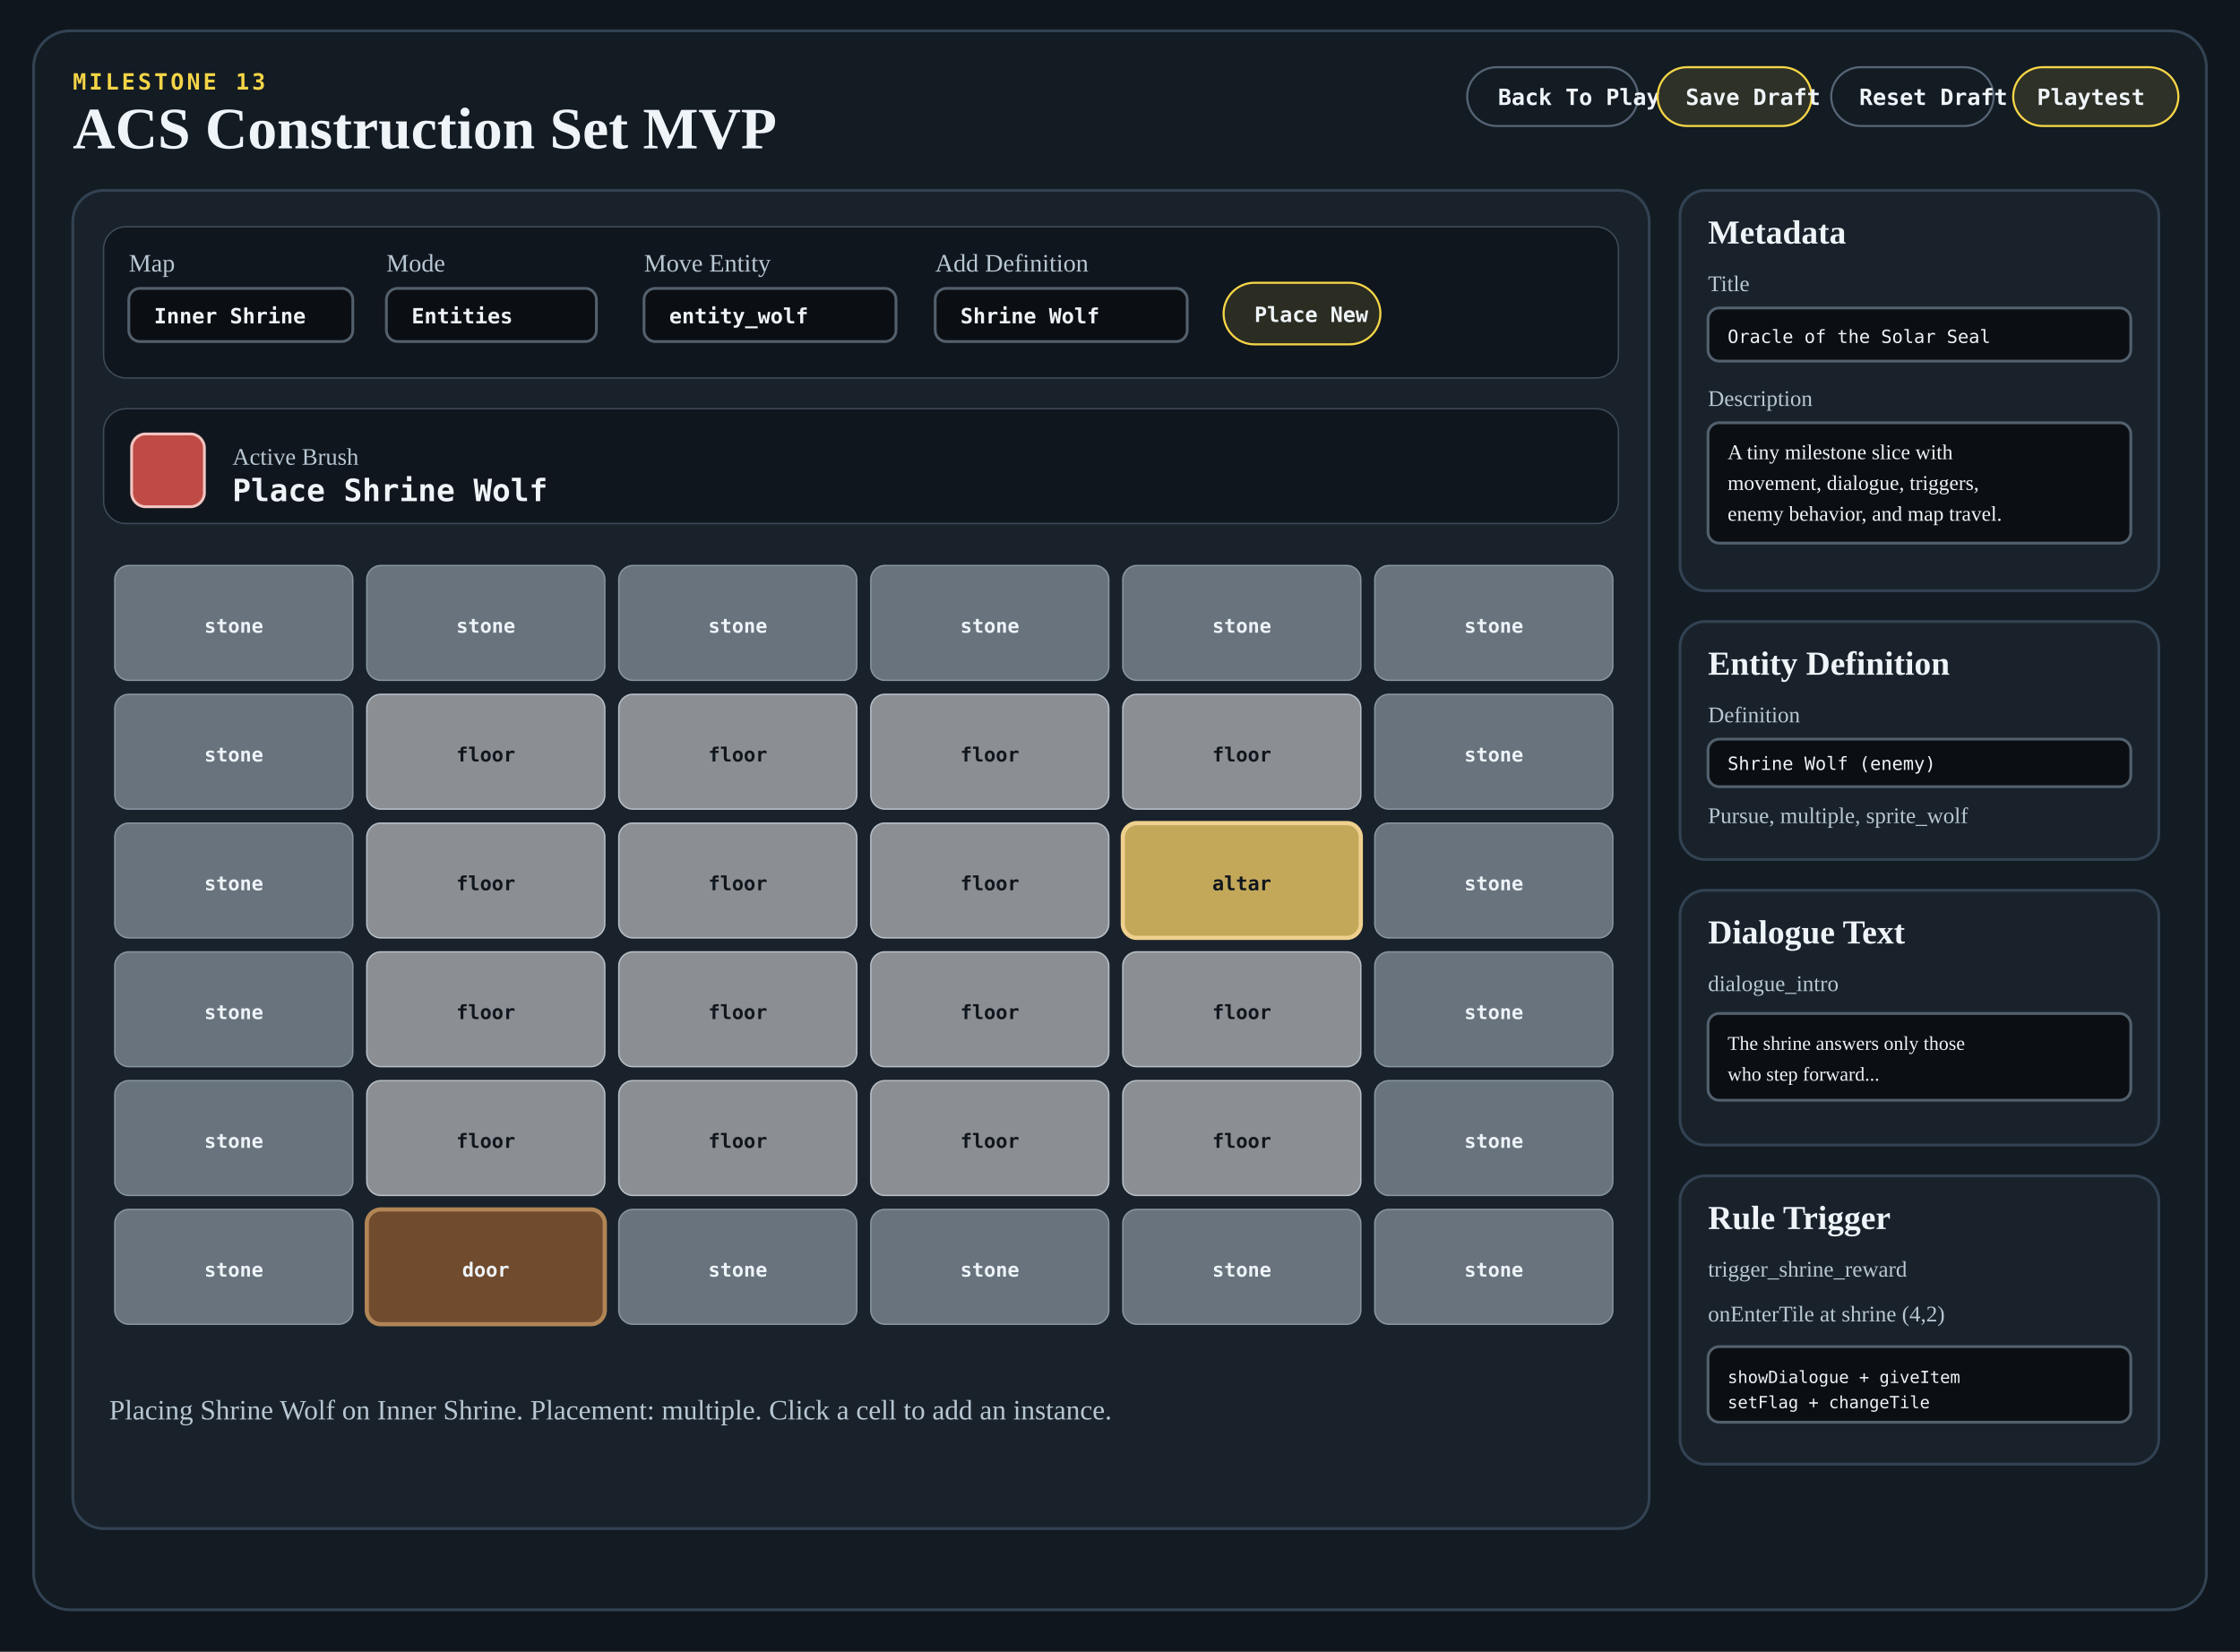
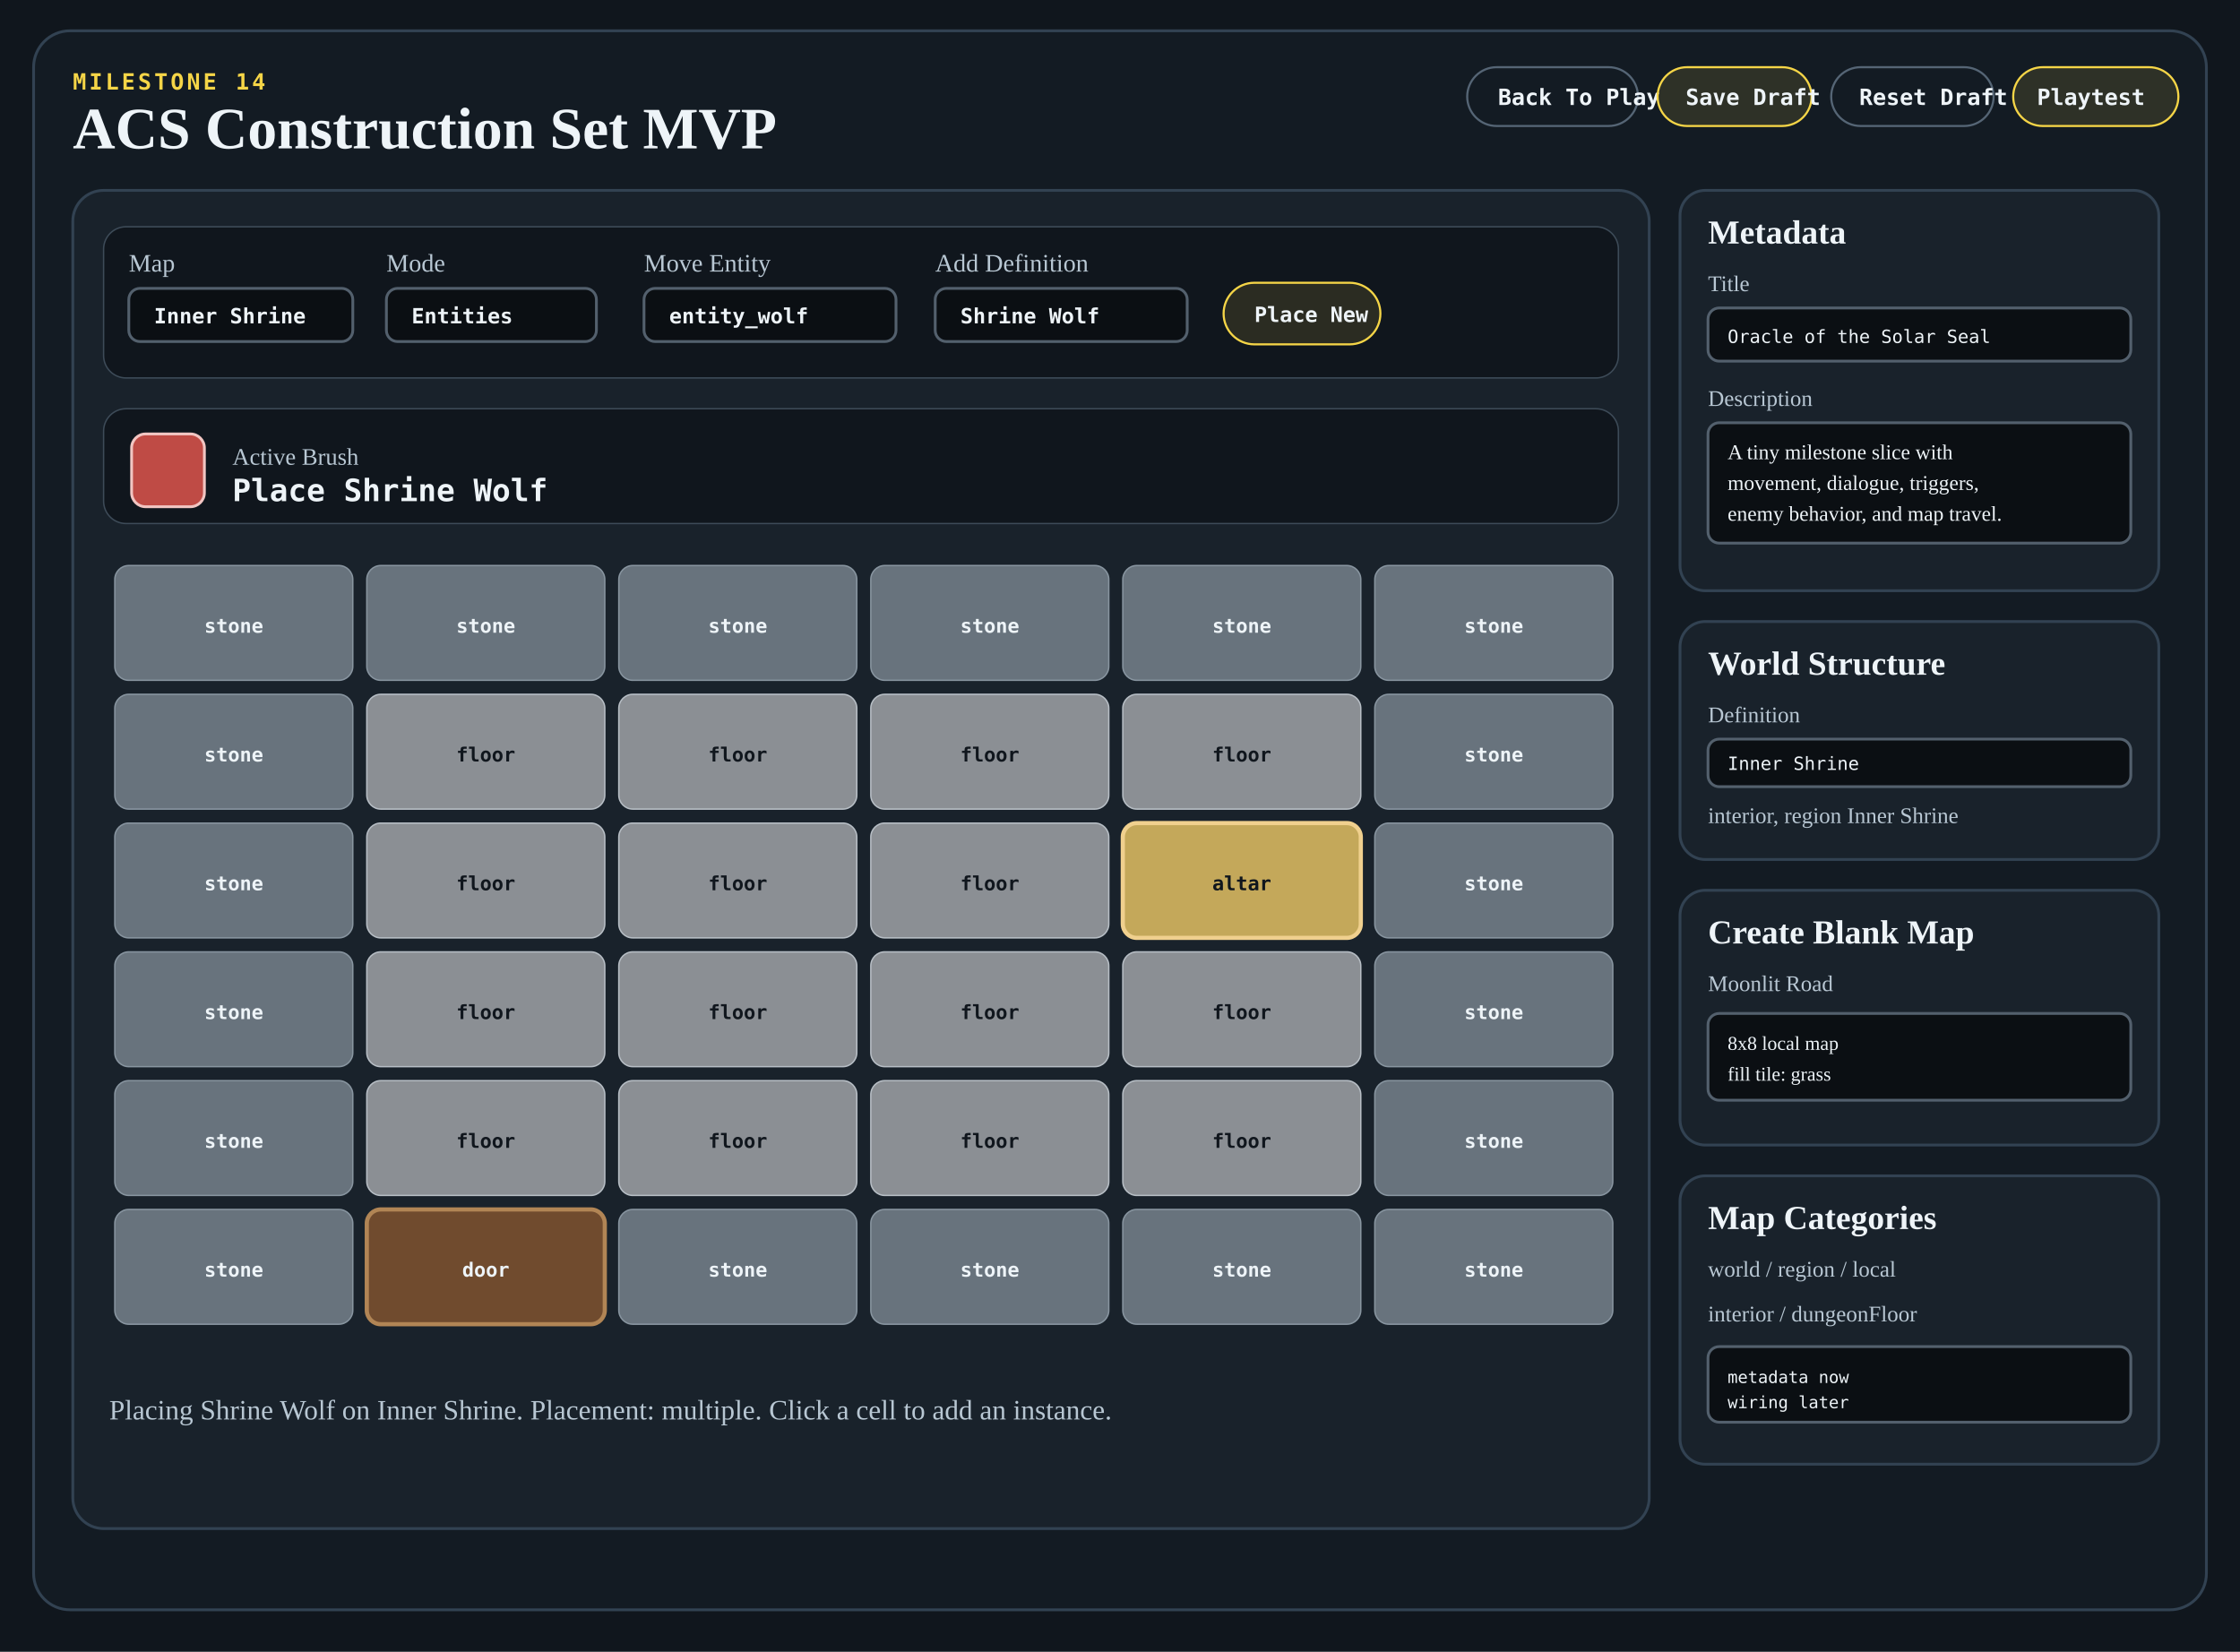
<svg xmlns="http://www.w3.org/2000/svg" width="1600" height="1180" viewBox="0 0 1600 1180">
  <defs>
    <style>
      .serif { font-family: Georgia, 'Times New Roman', serif; }
      .mono { font-family: 'Cascadia Mono', Consolas, monospace; }
      .muted { fill: #b8c7d3; }
      .text { fill: #eef4f8; }
      .gold { fill: #f5d547; }
      .panel { fill: #19222b; stroke: #324252; stroke-width: 2; }
      .field { fill: #0b0f13; stroke: #53606d; stroke-width: 2; }
      .button { fill: rgba(245,213,71,0.12); stroke: #f5d547; stroke-width: 1.5; }
      .ghost { fill: none; stroke: #556575; stroke-width: 1.5; }
    </style>
  </defs>
  <rect width="1600" height="1180" fill="#10161d" />
  <rect x="24" y="22" width="1552" height="1128" rx="26" fill="#131b23" stroke="#324252" stroke-width="2" />
-   <text x="52" y="64" class="mono gold" font-size="16" font-weight="700" letter-spacing="2">MILESTONE 13</text>
+   <text x="52" y="64" class="mono gold" font-size="16" font-weight="700" letter-spacing="2">MILESTONE 14</text>
  <text x="52" y="106" class="serif text" font-size="42" font-weight="700">ACS Construction Set MVP</text>
  <g class="mono" font-size="16" font-weight="700">
    <rect x="1048" y="48" width="122" height="42" rx="21" class="ghost" />
    <text x="1070" y="75" class="text">Back To Play</text>
    <rect x="1184" y="48" width="110" height="42" rx="21" class="button" />
    <text x="1204" y="75" class="text">Save Draft</text>
    <rect x="1308" y="48" width="116" height="42" rx="21" class="ghost" />
    <text x="1328" y="75" class="text">Reset Draft</text>
    <rect x="1438" y="48" width="118" height="42" rx="21" class="button" />
    <text x="1455" y="75" class="text">Playtest</text>
  </g>
  <rect x="52" y="136" width="1126" height="956" rx="22" class="panel" />
  <rect x="74" y="162" width="1082" height="108" rx="16" fill="#10161d" stroke="#3d4b58" />
  <g class="serif muted" font-size="18">
    <text x="92" y="194">Map</text>
    <text x="276" y="194">Mode</text>
    <text x="460" y="194">Move Entity</text>
    <text x="668" y="194">Add Definition</text>
  </g>
  <g class="mono" font-size="15" font-weight="700">
    <rect x="92" y="206" width="160" height="38" rx="8" class="field" />
    <text x="110" y="231" class="text">Inner Shrine</text>
    <rect x="276" y="206" width="150" height="38" rx="8" class="field" />
    <text x="294" y="231" class="text">Entities</text>
    <rect x="460" y="206" width="180" height="38" rx="8" class="field" />
    <text x="478" y="231" class="text">entity_wolf</text>
    <rect x="668" y="206" width="180" height="38" rx="8" class="field" />
    <text x="686" y="231" class="text">Shrine Wolf</text>
    <rect x="874" y="202" width="112" height="44" rx="22" class="button" />
    <text x="896" y="230" class="text">Place New</text>
  </g>
  <rect x="74" y="292" width="1082" height="82" rx="16" fill="#10161d" stroke="#3d4b58" />
  <rect x="94" y="310" width="52" height="52" rx="10" fill="#bf4b45" stroke="#f2c5c2" stroke-width="2" />
  <text x="166" y="332" class="serif muted" font-size="17">Active Brush</text>
  <text x="166" y="358" class="mono text" font-size="22" font-weight="700">Place Shrine Wolf</text>
  <g transform="translate(82,404)" class="mono" font-size="14" text-anchor="middle" font-weight="700">
    <g>
      <rect x="0" y="0" width="170" height="82" rx="10" fill="#68737d" stroke="#8895a0" />
      <text x="85" y="48" class="text">stone</text>
      <rect x="180" y="0" width="170" height="82" rx="10" fill="#68737d" stroke="#8895a0" />
      <text x="265" y="48" class="text">stone</text>
      <rect x="360" y="0" width="170" height="82" rx="10" fill="#68737d" stroke="#8895a0" />
      <text x="445" y="48" class="text">stone</text>
      <rect x="540" y="0" width="170" height="82" rx="10" fill="#68737d" stroke="#8895a0" />
      <text x="625" y="48" class="text">stone</text>
      <rect x="720" y="0" width="170" height="82" rx="10" fill="#68737d" stroke="#8895a0" />
      <text x="805" y="48" class="text">stone</text>
      <rect x="900" y="0" width="170" height="82" rx="10" fill="#68737d" stroke="#8895a0" />
      <text x="985" y="48" class="text">stone</text>
    </g>
    <g transform="translate(0,92)">
      <rect x="0" y="0" width="170" height="82" rx="10" fill="#68737d" stroke="#8895a0" />
      <text x="85" y="48" class="text">stone</text>
      <rect x="180" y="0" width="170" height="82" rx="10" fill="#8b8f94" stroke="#b7bec5" />
      <text x="265" y="48" fill="#10161d">floor</text>
      <rect x="360" y="0" width="170" height="82" rx="10" fill="#8b8f94" stroke="#b7bec5" />
      <text x="445" y="48" fill="#10161d">floor</text>
      <rect x="540" y="0" width="170" height="82" rx="10" fill="#8b8f94" stroke="#b7bec5" />
      <text x="625" y="48" fill="#10161d">floor</text>
      <rect x="720" y="0" width="170" height="82" rx="10" fill="#8b8f94" stroke="#b7bec5" />
      <text x="805" y="48" fill="#10161d">floor</text>
      <rect x="900" y="0" width="170" height="82" rx="10" fill="#68737d" stroke="#8895a0" />
      <text x="985" y="48" class="text">stone</text>
    </g>
    <g transform="translate(0,184)">
      <rect x="0" y="0" width="170" height="82" rx="10" fill="#68737d" stroke="#8895a0" />
      <text x="85" y="48" class="text">stone</text>
      <rect x="180" y="0" width="170" height="82" rx="10" fill="#8b8f94" stroke="#b7bec5" />
      <text x="265" y="48" fill="#10161d">floor</text>
      <rect x="360" y="0" width="170" height="82" rx="10" fill="#8b8f94" stroke="#b7bec5" />
      <text x="445" y="48" fill="#10161d">floor</text>
      <rect x="540" y="0" width="170" height="82" rx="10" fill="#8b8f94" stroke="#b7bec5" />
      <text x="625" y="48" fill="#10161d">floor</text>
      <rect x="720" y="0" width="170" height="82" rx="10" fill="#c4a85a" stroke="#f0d08e" stroke-width="3" />
      <text x="805" y="48" fill="#10161d">altar</text>
      <rect x="900" y="0" width="170" height="82" rx="10" fill="#68737d" stroke="#8895a0" />
      <text x="985" y="48" class="text">stone</text>
    </g>
    <g transform="translate(0,276)">
      <rect x="0" y="0" width="170" height="82" rx="10" fill="#68737d" stroke="#8895a0" />
      <text x="85" y="48" class="text">stone</text>
      <rect x="180" y="0" width="170" height="82" rx="10" fill="#8b8f94" stroke="#b7bec5" />
      <text x="265" y="48" fill="#10161d">floor</text>
      <rect x="360" y="0" width="170" height="82" rx="10" fill="#8b8f94" stroke="#b7bec5" />
      <text x="445" y="48" fill="#10161d">floor</text>
      <rect x="540" y="0" width="170" height="82" rx="10" fill="#8b8f94" stroke="#b7bec5" />
      <text x="625" y="48" fill="#10161d">floor</text>
      <rect x="720" y="0" width="170" height="82" rx="10" fill="#8b8f94" stroke="#b7bec5" />
      <text x="805" y="48" fill="#10161d">floor</text>
      <rect x="900" y="0" width="170" height="82" rx="10" fill="#68737d" stroke="#8895a0" />
      <text x="985" y="48" class="text">stone</text>
    </g>
    <g transform="translate(0,368)">
      <rect x="0" y="0" width="170" height="82" rx="10" fill="#68737d" stroke="#8895a0" />
      <text x="85" y="48" class="text">stone</text>
      <rect x="180" y="0" width="170" height="82" rx="10" fill="#8b8f94" stroke="#b7bec5" />
      <text x="265" y="48" fill="#10161d">floor</text>
      <rect x="360" y="0" width="170" height="82" rx="10" fill="#8b8f94" stroke="#b7bec5" />
      <text x="445" y="48" fill="#10161d">floor</text>
      <rect x="540" y="0" width="170" height="82" rx="10" fill="#8b8f94" stroke="#b7bec5" />
      <text x="625" y="48" fill="#10161d">floor</text>
      <rect x="720" y="0" width="170" height="82" rx="10" fill="#8b8f94" stroke="#b7bec5" />
      <text x="805" y="48" fill="#10161d">floor</text>
      <rect x="900" y="0" width="170" height="82" rx="10" fill="#68737d" stroke="#8895a0" />
      <text x="985" y="48" class="text">stone</text>
    </g>
    <g transform="translate(0,460)">
      <rect x="0" y="0" width="170" height="82" rx="10" fill="#68737d" stroke="#8895a0" />
      <text x="85" y="48" class="text">stone</text>
      <rect x="180" y="0" width="170" height="82" rx="10" fill="#704b2e" stroke="#b18555" stroke-width="3" />
      <text x="265" y="48" class="text">door</text>
      <rect x="360" y="0" width="170" height="82" rx="10" fill="#68737d" stroke="#8895a0" />
      <text x="445" y="48" class="text">stone</text>
      <rect x="540" y="0" width="170" height="82" rx="10" fill="#68737d" stroke="#8895a0" />
      <text x="625" y="48" class="text">stone</text>
      <rect x="720" y="0" width="170" height="82" rx="10" fill="#68737d" stroke="#8895a0" />
      <text x="805" y="48" class="text">stone</text>
      <rect x="900" y="0" width="170" height="82" rx="10" fill="#68737d" stroke="#8895a0" />
      <text x="985" y="48" class="text">stone</text>
    </g>
  </g>
  <text x="78" y="1014" class="serif muted" font-size="20">Placing Shrine Wolf on Inner Shrine. Placement: multiple. Click a cell to add an instance.</text>
  <g transform="translate(1200,136)">
    <rect x="0" y="0" width="342" height="286" rx="18" class="panel" />
    <text x="20" y="38" class="serif text" font-size="24" font-weight="700">Metadata</text>
    <text x="20" y="72" class="serif muted" font-size="16">Title</text>
    <rect x="20" y="84" width="302" height="38" rx="8" class="field" />
    <text x="34" y="109" class="mono text" font-size="13">Oracle of the Solar Seal</text>
    <text x="20" y="154" class="serif muted" font-size="16">Description</text>
    <rect x="20" y="166" width="302" height="86" rx="8" class="field" />
    <text x="34" y="192" class="serif text" font-size="15">A tiny milestone slice with</text>
    <text x="34" y="214" class="serif text" font-size="15">movement, dialogue, triggers,</text>
    <text x="34" y="236" class="serif text" font-size="15">enemy behavior, and map travel.</text>
  </g>
  <g transform="translate(1200,444)">
    <rect x="0" y="0" width="342" height="170" rx="18" class="panel" />
-     <text x="20" y="38" class="serif text" font-size="24" font-weight="700">Entity Definition</text>
+     <text x="20" y="38" class="serif text" font-size="24" font-weight="700">World Structure</text>
    <text x="20" y="72" class="serif muted" font-size="16">Definition</text>
    <rect x="20" y="84" width="302" height="34" rx="8" class="field" />
-     <text x="34" y="106" class="mono text" font-size="13">Shrine Wolf (enemy)</text>
-     <text x="20" y="144" class="serif muted" font-size="16">Pursue, multiple, sprite_wolf</text>
+     <text x="34" y="106" class="mono text" font-size="13">Inner Shrine</text>
+     <text x="20" y="144" class="serif muted" font-size="16">interior, region Inner Shrine</text>
  </g>
  <g transform="translate(1200,636)">
    <rect x="0" y="0" width="342" height="182" rx="18" class="panel" />
-     <text x="20" y="38" class="serif text" font-size="24" font-weight="700">Dialogue Text</text>
-     <text x="20" y="72" class="serif muted" font-size="16">dialogue_intro</text>
+     <text x="20" y="38" class="serif text" font-size="24" font-weight="700">Create Blank Map</text>
+     <text x="20" y="72" class="serif muted" font-size="16">Moonlit Road</text>
    <rect x="20" y="88" width="302" height="62" rx="8" class="field" />
-     <text x="34" y="114" class="serif text" font-size="14">The shrine answers only those</text>
-     <text x="34" y="136" class="serif text" font-size="14">who step forward...</text>
+     <text x="34" y="114" class="serif text" font-size="14">8x8 local map</text>
+     <text x="34" y="136" class="serif text" font-size="14">fill tile: grass</text>
  </g>
  <g transform="translate(1200,840)">
    <rect x="0" y="0" width="342" height="206" rx="18" class="panel" />
-     <text x="20" y="38" class="serif text" font-size="24" font-weight="700">Rule Trigger</text>
-     <text x="20" y="72" class="serif muted" font-size="16">trigger_shrine_reward</text>
-     <text x="20" y="104" class="serif muted" font-size="16">onEnterTile at shrine (4,2)</text>
+     <text x="20" y="38" class="serif text" font-size="24" font-weight="700">Map Categories</text>
+     <text x="20" y="72" class="serif muted" font-size="16">world / region / local</text>
+     <text x="20" y="104" class="serif muted" font-size="16">interior / dungeonFloor</text>
    <rect x="20" y="122" width="302" height="54" rx="8" class="field" />
-     <text x="34" y="148" class="mono text" font-size="12">showDialogue + giveItem</text>
-     <text x="34" y="166" class="mono text" font-size="12">setFlag + changeTile</text>
+     <text x="34" y="148" class="mono text" font-size="12">metadata now</text>
+     <text x="34" y="166" class="mono text" font-size="12">wiring later</text>
  </g>
</svg>
